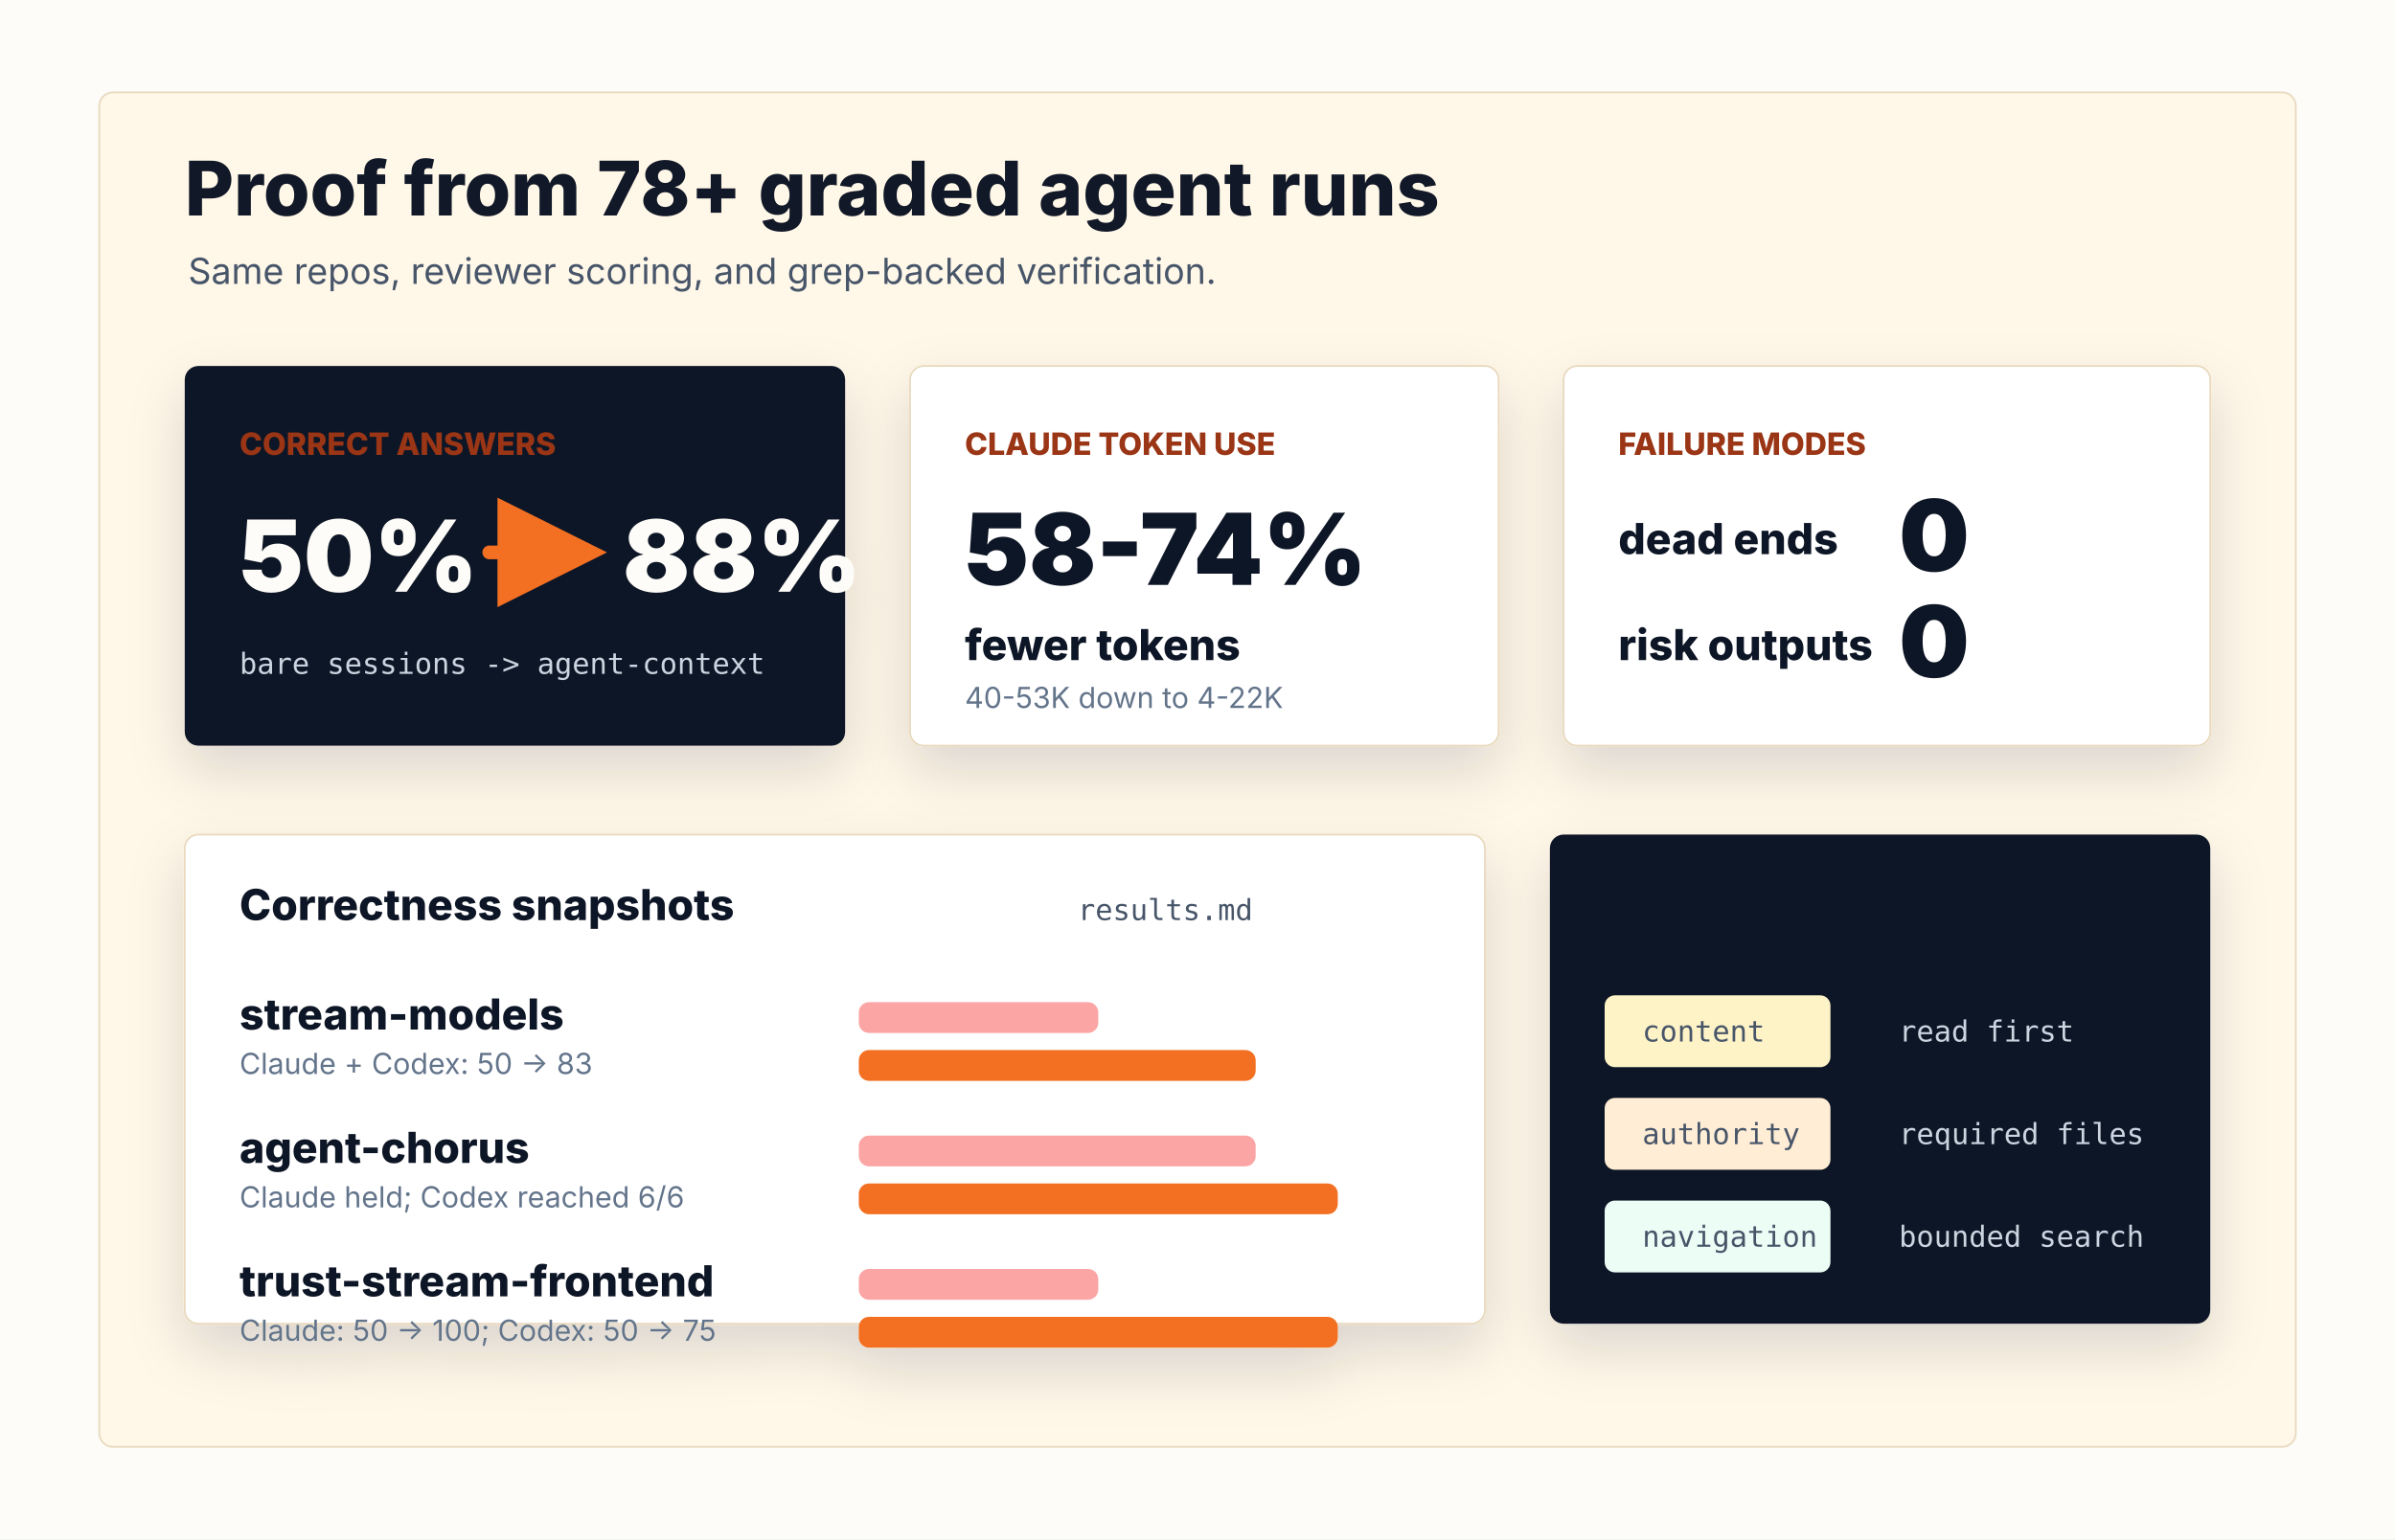
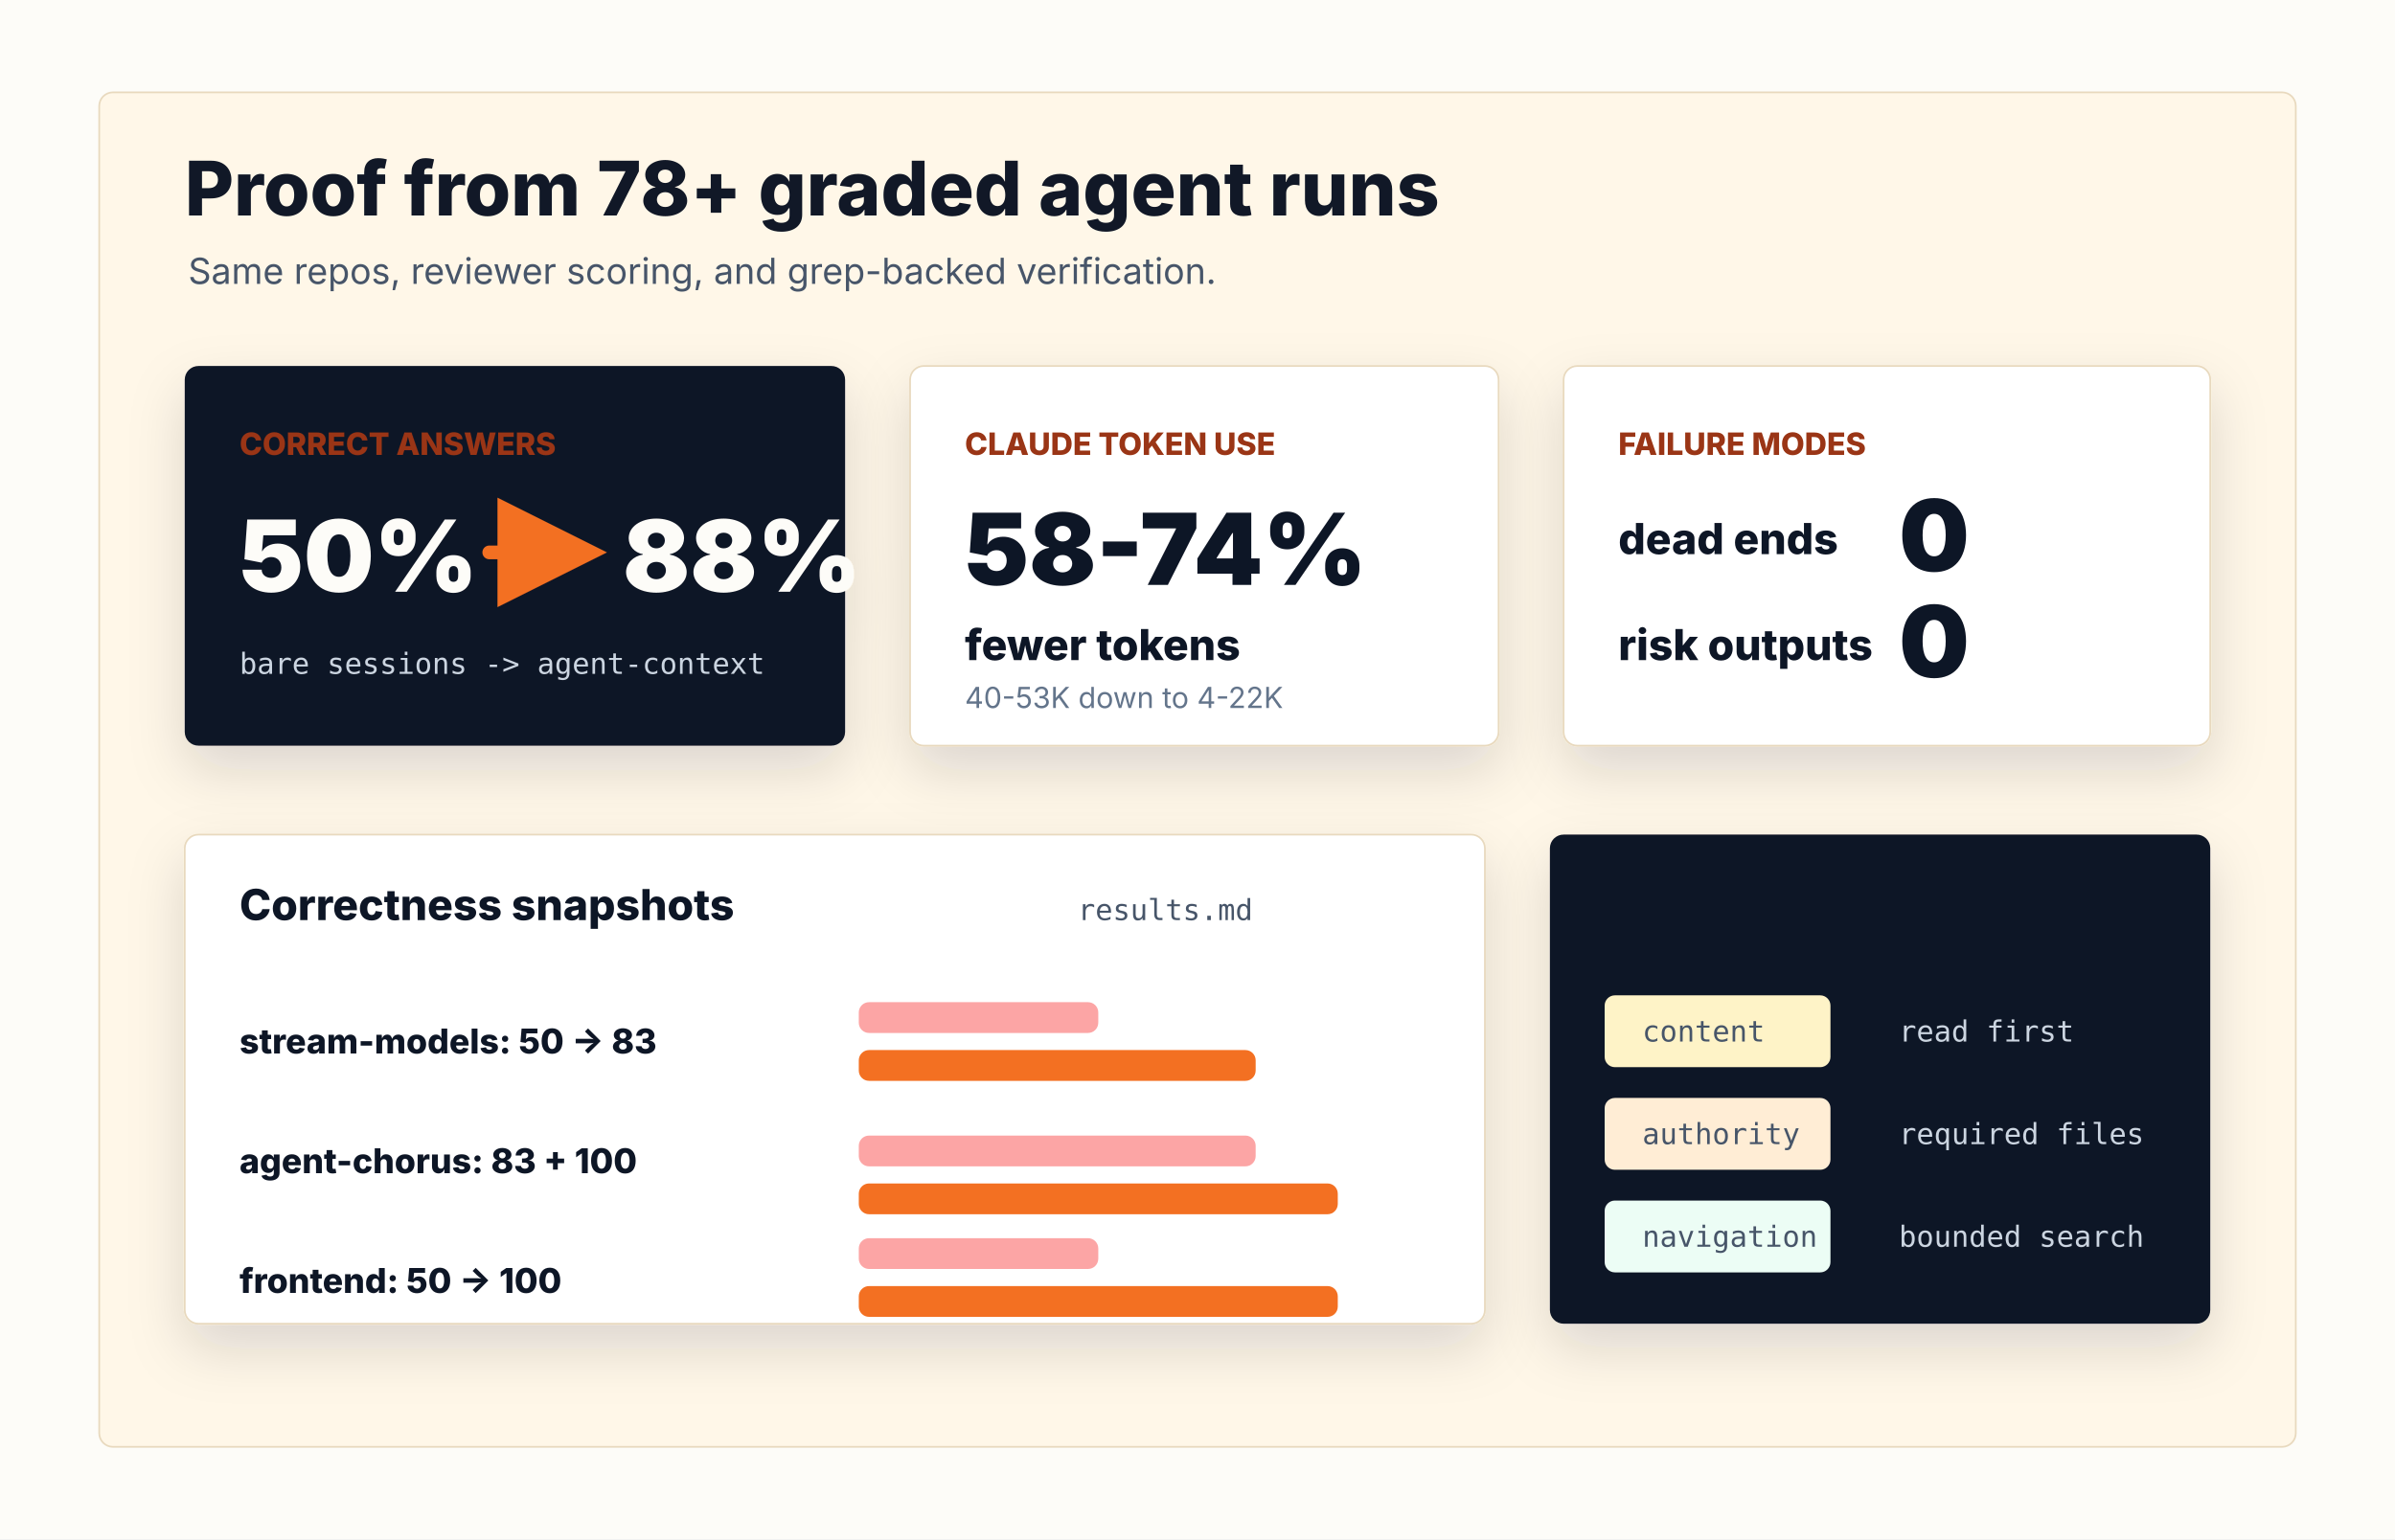
<svg xmlns="http://www.w3.org/2000/svg" width="1400" height="900" viewBox="0 0 1400 900" role="img" aria-labelledby="title desc">
  <defs>
    <filter id="shadow" x="-20%" y="-20%" width="140%" height="150%">
      <feDropShadow dx="0" dy="14" stdDeviation="16" flood-color="#111827" flood-opacity="0.14" />
    </filter>
    <marker id="arrow" viewBox="0 0 10 10" refX="8" refY="5" markerWidth="8" markerHeight="8" orient="auto">
      <path d="M0 0 L10 5 L0 10 Z" fill="#F37021" />
    </marker>
    <style>
      .h1 { font: 800 44px Inter, Arial, sans-serif; fill: #111827; }
      .body { font: 21px Inter, Arial, sans-serif; fill: #475569; }
      .eyebrow { font: 800 18px Inter, Arial, sans-serif; fill: #9A3412; letter-spacing: 0; }
      .metric { font: 900 58px Inter, Arial, sans-serif; fill: #111827; }
      .metricDark { font: 900 58px Inter, Arial, sans-serif; fill: #FDFCF8; }
      .label { font: 800 25px Inter, Arial, sans-serif; fill: #111827; }
      .small { font: 17px Inter, Arial, sans-serif; fill: #64748B; }
      .mono { font: 17px ui-monospace, SFMono-Regular, Menlo, monospace; fill: #475569; }
      .monoDark { font: 17px ui-monospace, SFMono-Regular, Menlo, monospace; fill: #CBD5E1; }
    </style>
  </defs>
  <rect width="1400" height="900" fill="#FDFCF8" />
  <rect x="58" y="54" width="1284" height="792" rx="8" fill="#FFF7E8" stroke="#E8D9BE" />
  <text class="h1" x="108" y="126">Proof from 78+ graded agent runs</text>
  <text class="body" x="110" y="166">Same repos, reviewer scoring, and grep-backed verification.</text>
  <g filter="url(#shadow)">
    <rect x="108" y="214" width="386" height="222" rx="8" fill="#111827" />
    <text class="eyebrow" x="140" y="266" fill="#FDE68A">CORRECT ANSWERS</text>
    <text class="metricDark" x="140" y="346">50%</text>
    <path d="M286 323 L342 323" stroke="#F37021" stroke-width="8" stroke-linecap="round" marker-end="url(#arrow)" />
    <text class="metricDark" x="364" y="346">88%</text>
    <text class="monoDark" x="140" y="394">bare sessions -&gt; agent-context</text>
  </g>
  <g filter="url(#shadow)">
    <rect x="532" y="214" width="344" height="222" rx="8" fill="#FFFFFF" stroke="#E8D9BE" />
    <text class="eyebrow" x="564" y="266">CLAUDE TOKEN USE</text>
    <text class="metric" x="564" y="342">58-74%</text>
    <text class="label" x="564" y="386">fewer tokens</text>
    <text class="small" x="564" y="414">40-53K down to 4-22K</text>
  </g>
  <g filter="url(#shadow)">
    <rect x="914" y="214" width="378" height="222" rx="8" fill="#FFFFFF" stroke="#E8D9BE" />
    <text class="eyebrow" x="946" y="266">FAILURE MODES</text>
    <text class="label" x="946" y="324">dead ends</text>
    <text class="metric" x="1110" y="334">0</text>
    <text class="label" x="946" y="386">risk outputs</text>
    <text class="metric" x="1110" y="396">0</text>
  </g>
  <g filter="url(#shadow)">
    <rect x="108" y="488" width="760" height="286" rx="8" fill="#FFFFFF" stroke="#E8D9BE" />
    <text class="label" x="140" y="538">Correctness snapshots</text>
    <text class="mono" x="630" y="538">results.md</text>
-     <text class="label" x="140" y="602" font-size="20">stream-models</text>
-     <text class="small" x="140" y="628">Claude + Codex: 50 -&gt; 83</text>
+     <text x="140" y="616" font-family="Inter, Arial, sans-serif" font-size="20" font-weight="800" fill="#111827">stream-models: 50 -&gt; 83</text>
    <rect x="502" y="586" width="140" height="18" rx="6" fill="#FCA5A5" />
    <rect x="502" y="614" width="232" height="18" rx="6" fill="#F37021" />
-     <text class="label" x="140" y="680" font-size="20">agent-chorus</text>
-     <text class="small" x="140" y="706">Claude held; Codex reached 6/6</text>
+     <text x="140" y="686" font-family="Inter, Arial, sans-serif" font-size="20" font-weight="800" fill="#111827">agent-chorus: 83 + 100</text>
    <rect x="502" y="664" width="232" height="18" rx="6" fill="#FCA5A5" />
    <rect x="502" y="692" width="280" height="18" rx="6" fill="#F37021" />
-     <text class="label" x="140" y="758" font-size="20">trust-stream-frontend</text>
-     <text class="small" x="140" y="784">Claude: 50 -&gt; 100; Codex: 50 -&gt; 75</text>
-     <rect x="502" y="742" width="140" height="18" rx="6" fill="#FCA5A5" />
-     <rect x="502" y="770" width="280" height="18" rx="6" fill="#F37021" />
+     <text x="140" y="756" font-family="Inter, Arial, sans-serif" font-size="20" font-weight="800" fill="#111827">frontend: 50 -&gt; 100</text>
+     <rect x="502" y="724" width="140" height="18" rx="6" fill="#FCA5A5" />
+     <rect x="502" y="752" width="280" height="18" rx="6" fill="#F37021" />
  </g>
  <g filter="url(#shadow)">
    <rect x="906" y="488" width="386" height="286" rx="8" fill="#111827" />
    <text class="label" x="938" y="540" fill="#FDFCF8">What changed?</text>
    <rect x="938" y="582" width="132" height="42" rx="6" fill="#FEF3C7" />
    <text class="mono" x="960" y="609" fill="#7C2D12">content</text>
    <text class="monoDark" x="1110" y="609">read first</text>
    <rect x="938" y="642" width="132" height="42" rx="6" fill="#FFEDD5" />
    <text class="mono" x="960" y="669" fill="#7C2D12">authority</text>
    <text class="monoDark" x="1110" y="669">required files</text>
    <rect x="938" y="702" width="132" height="42" rx="6" fill="#ECFDF5" />
    <text class="mono" x="960" y="729" fill="#14532D">navigation</text>
    <text class="monoDark" x="1110" y="729">bounded search</text>
  </g>
</svg>
